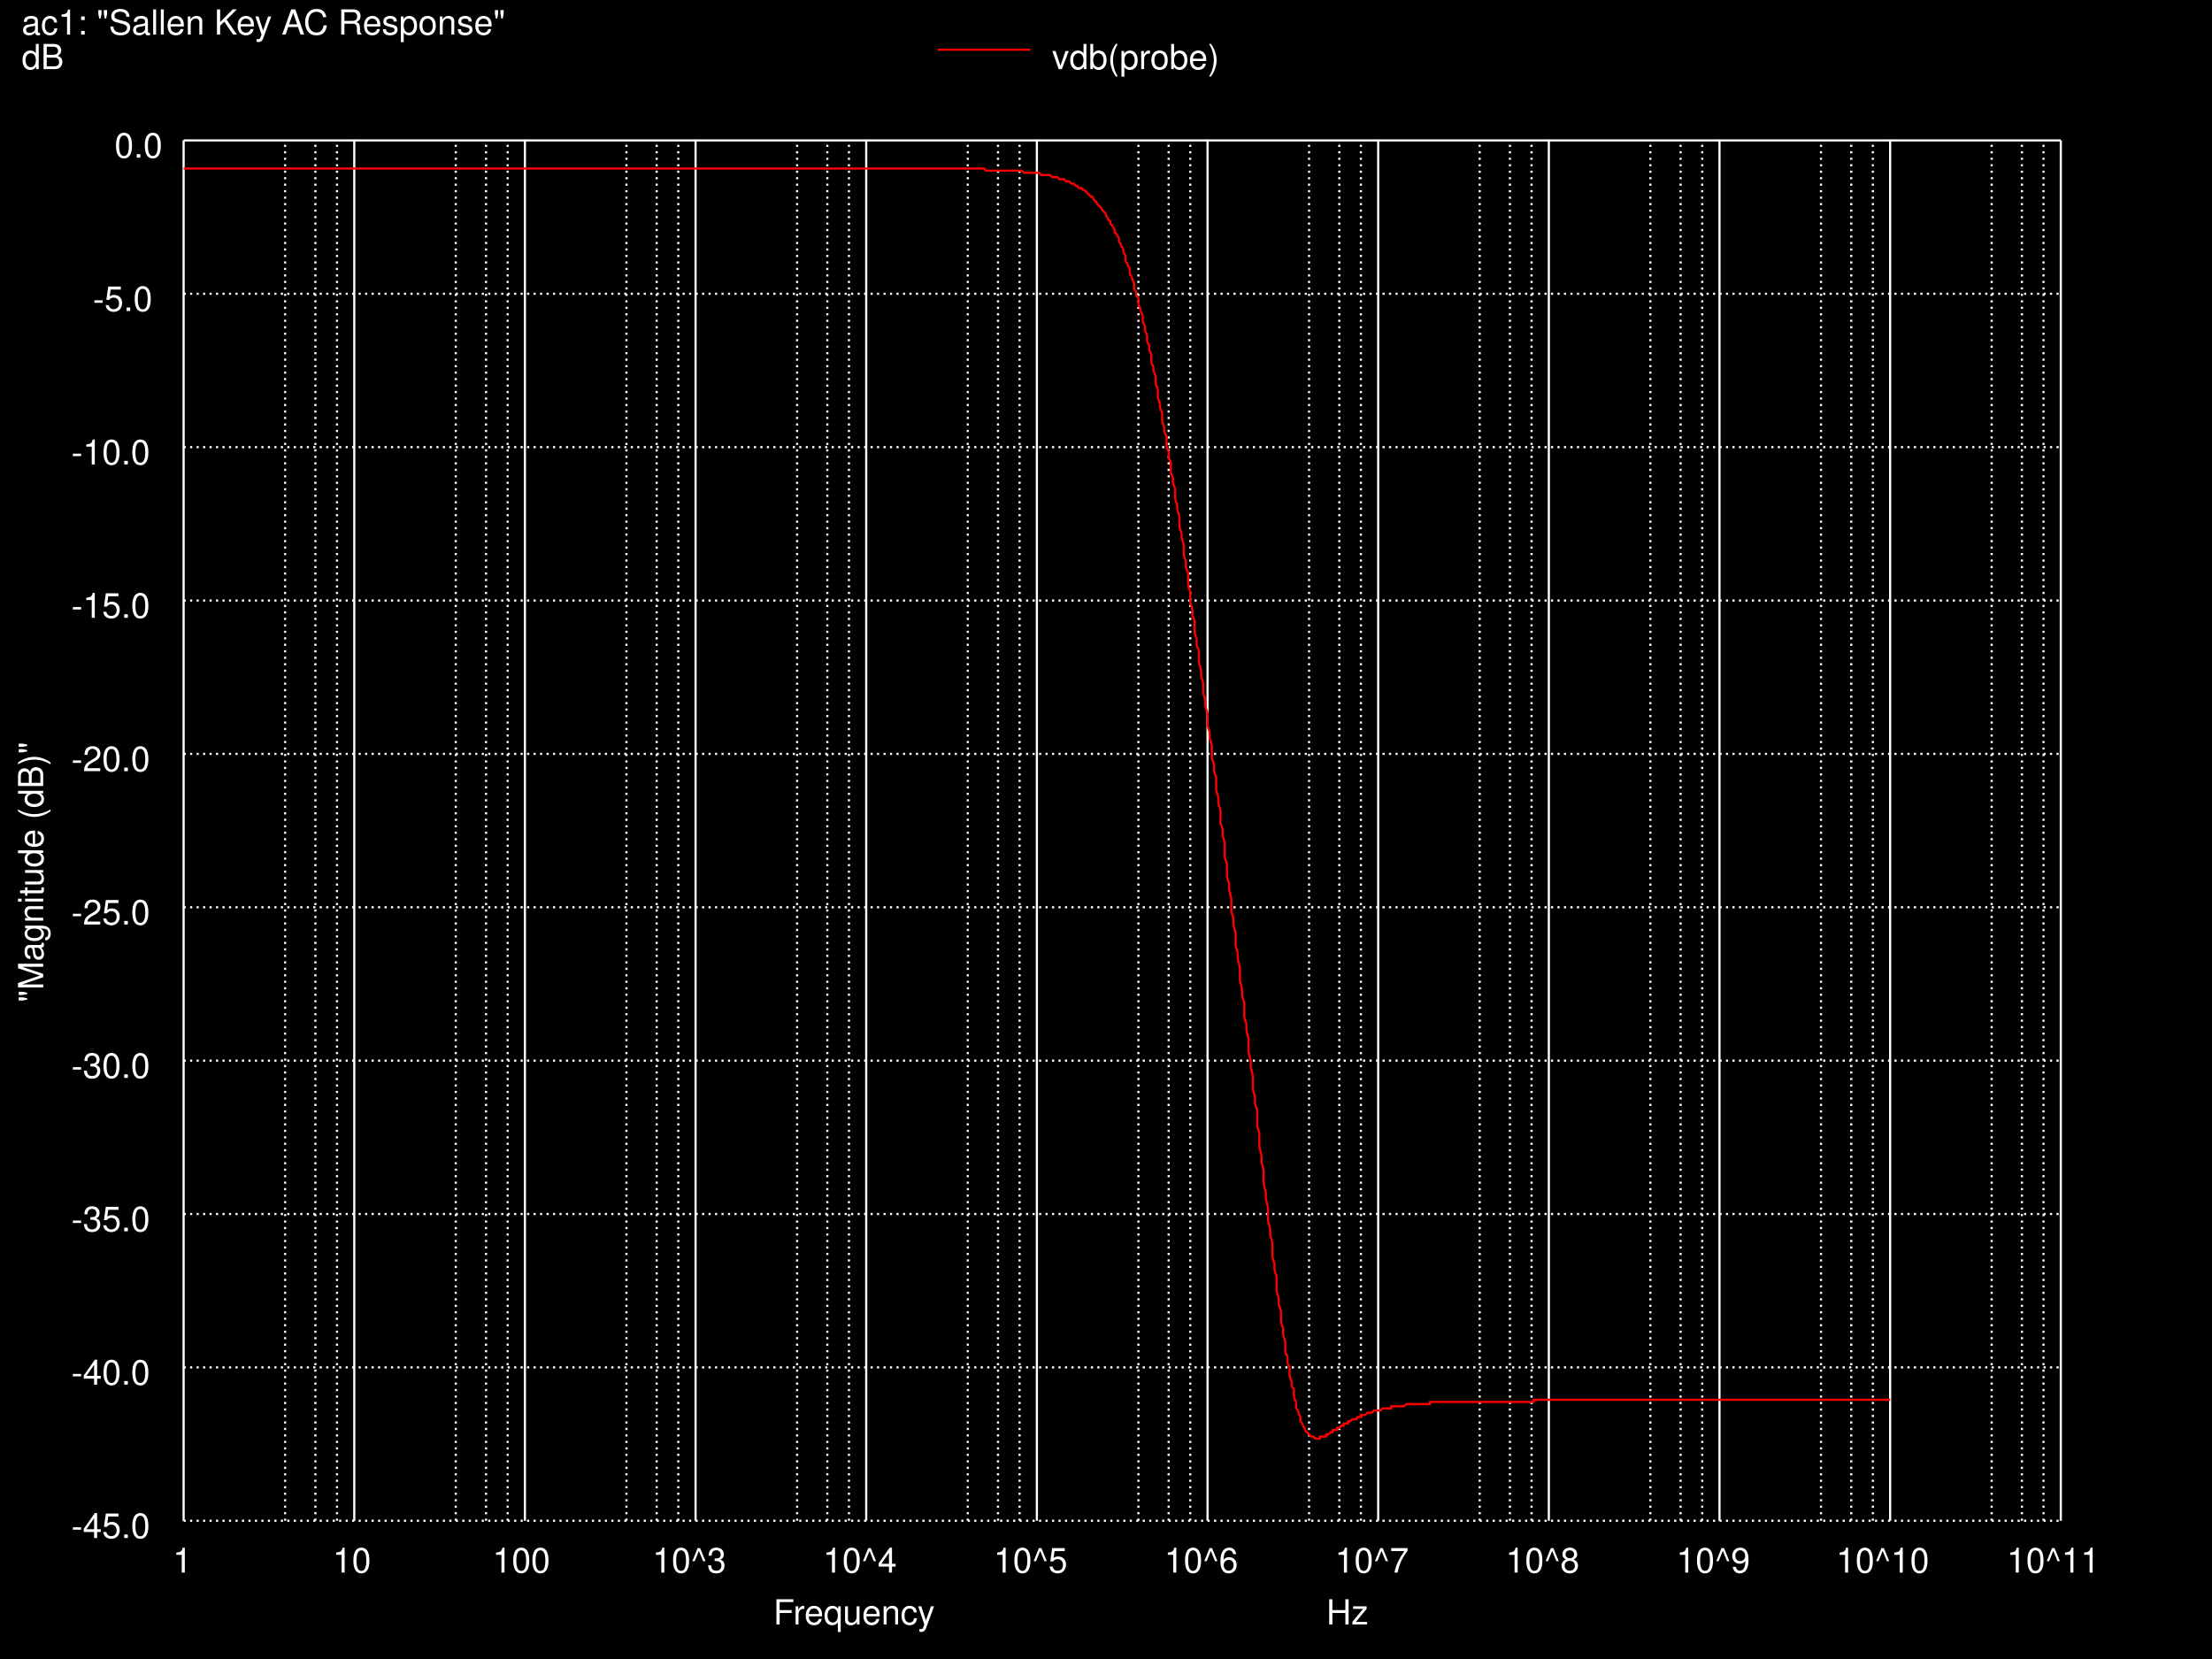
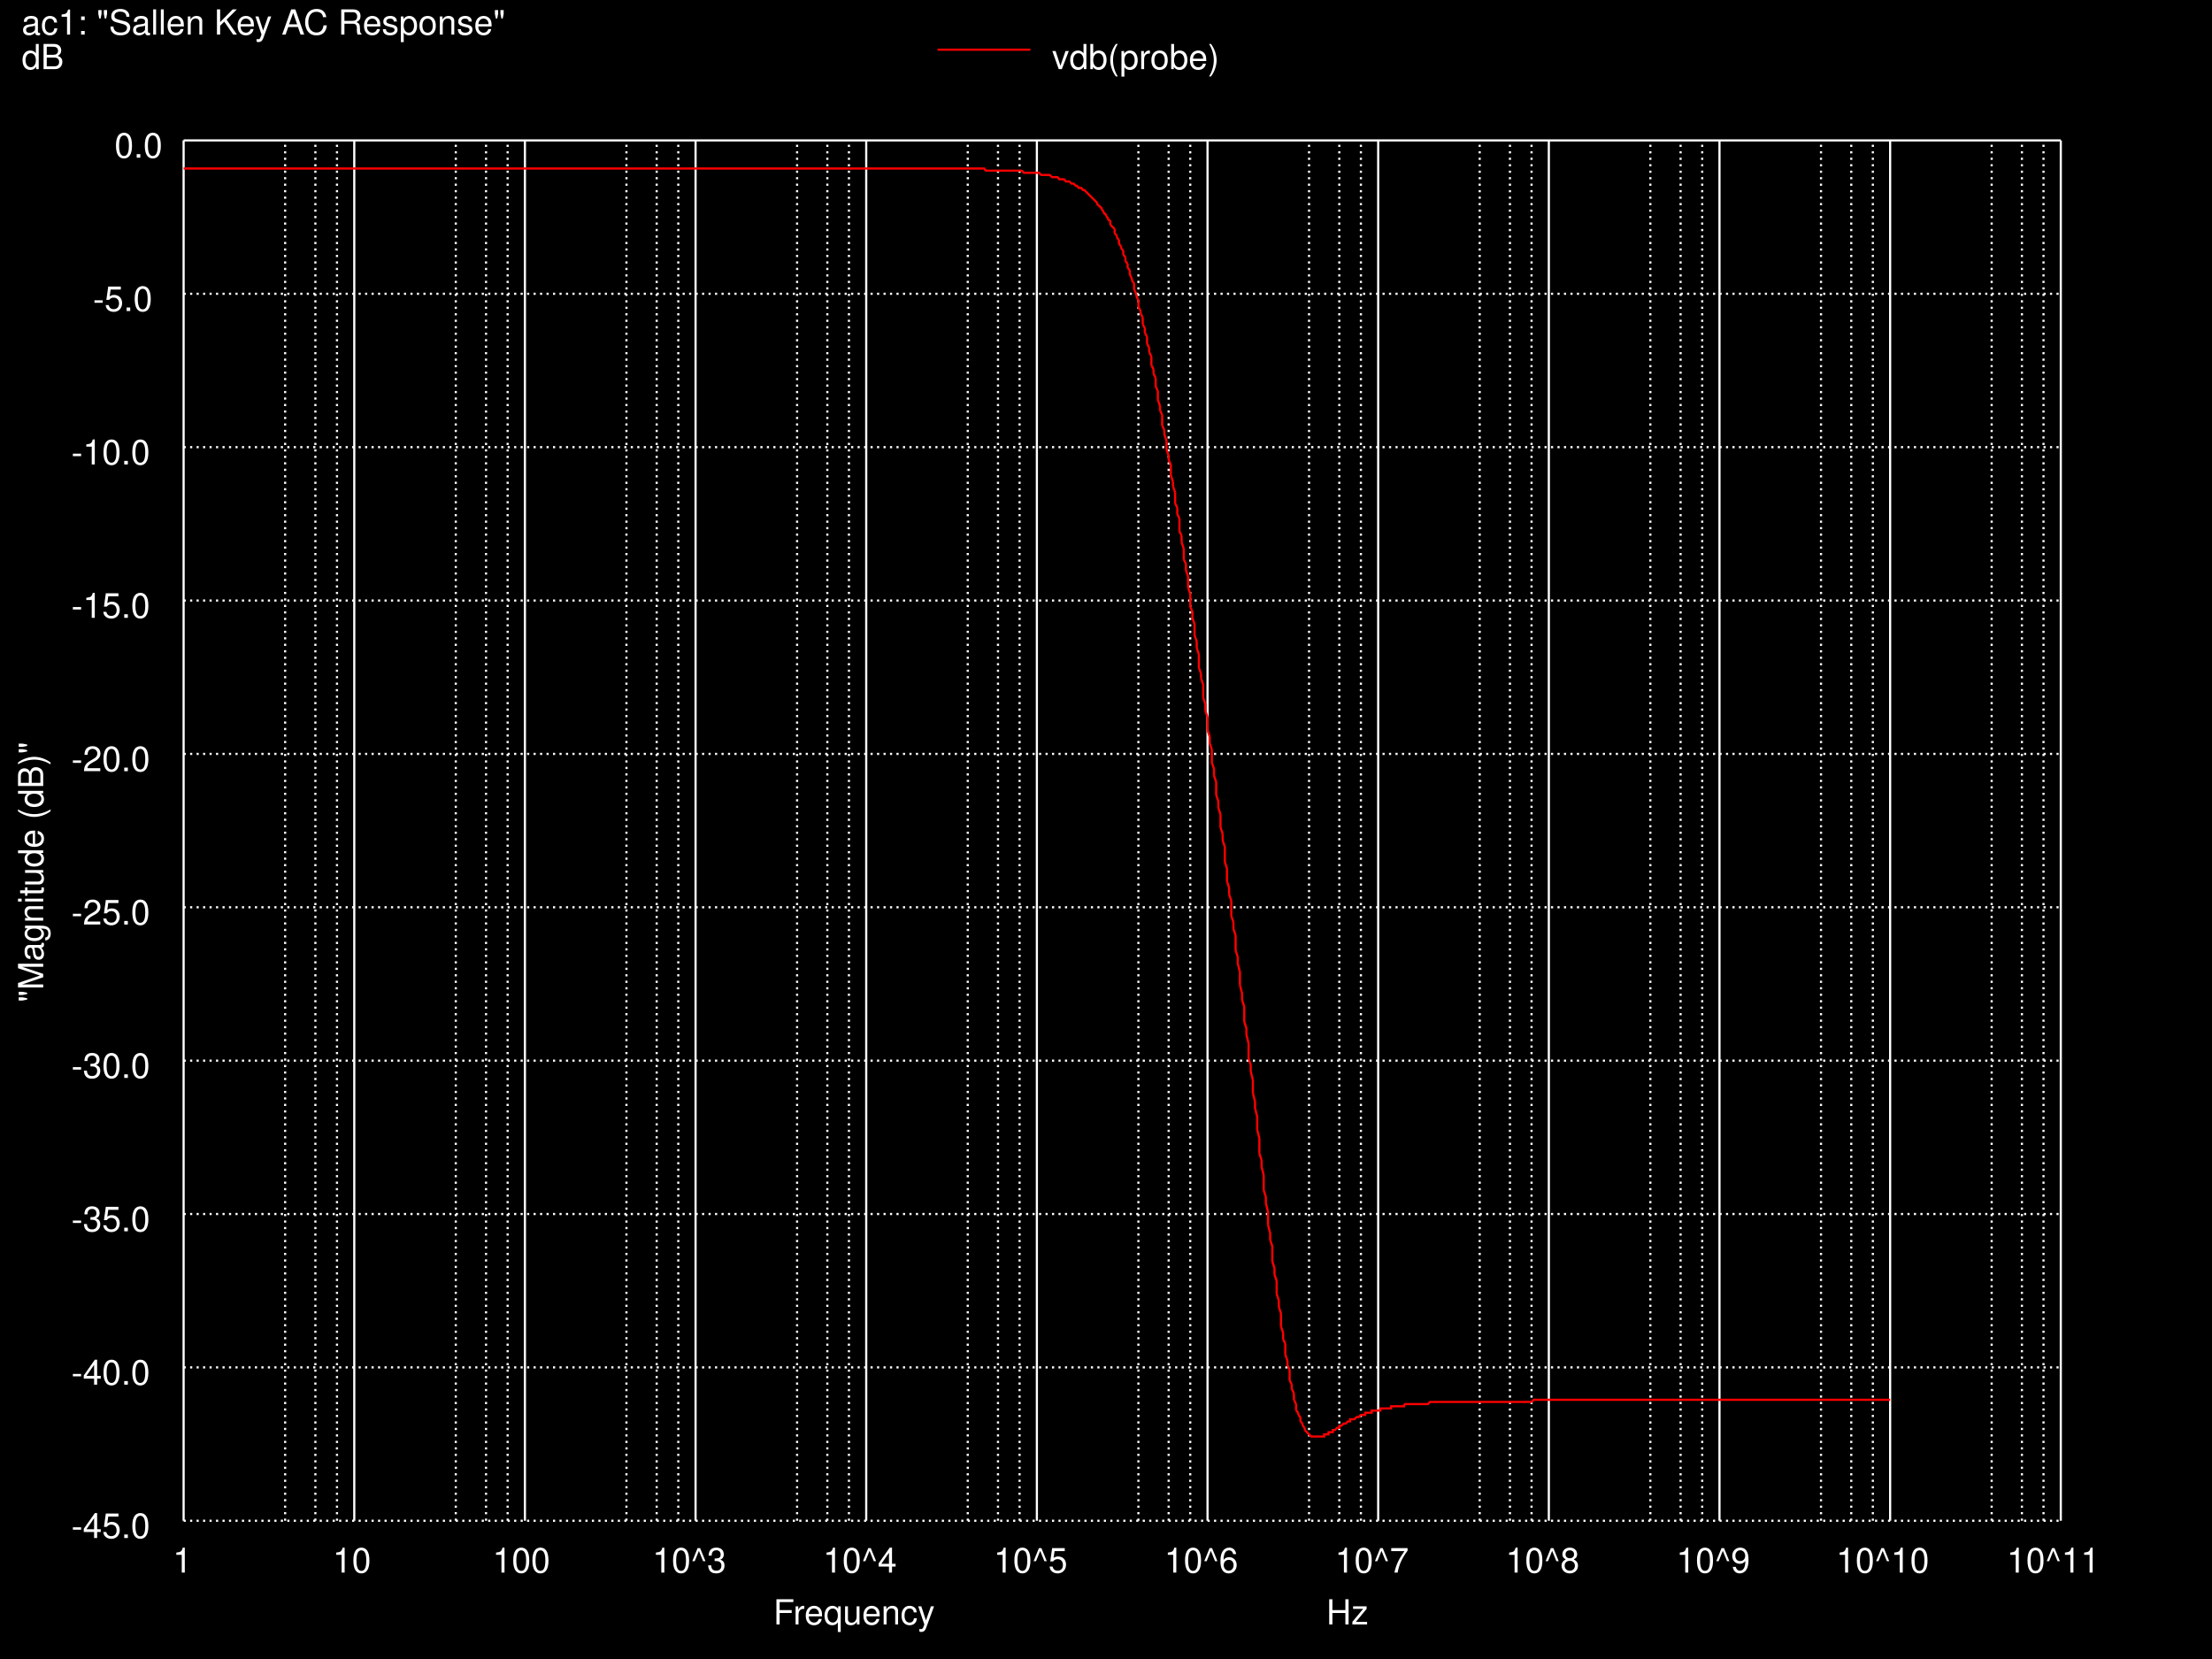
<svg xmlns="http://www.w3.org/2000/svg" version="1.1" width="100%" height="100%" viewBox="0 0 1024 768" style="fill: none; font-family: Helvetica;  font: Helvetica; ">
  <rect x="0" y="0" width="1024" height="768" fill="black" stroke="none" />
  <text stroke="none" fill="white" font-size="16" x="358" y="752">
Frequency
</text>
  <text transform="rotate(-90, 20, 464)" stroke="none" fill="white" font-size="16" x="20" y="464">
"Magnitude (dB)"
</text>
  <text stroke="none" fill="white" font-size="16" x="10" y="16">
ac1: "Sallen Key AC Response"
</text>
  <path stroke="white" d="M85 704l0 -639" />
  <text stroke="none" fill="white" font-size="16" x="80" y="728">
1
</text>
  <path stroke="white" stroke-dasharray="1,2" d="M132 704l0 -639M146 704l0 -639M156 704l0 -639" />
  <path stroke="white" d="M164 704l0 -639" />
  <text stroke="none" fill="white" font-size="16" x="154" y="728">
10
</text>
  <path stroke="white" stroke-dasharray="1,2" d="M211 704l0 -639M225 704l0 -639M235 704l0 -639" />
  <path stroke="white" d="M243 704l0 -639" />
  <text stroke="none" fill="white" font-size="16" x="228" y="728">
100
</text>
  <path stroke="white" stroke-dasharray="1,2" d="M290 704l0 -639M304 704l0 -639M314 704l0 -639" />
  <path stroke="white" d="M322 704l0 -639" />
  <text stroke="none" fill="white" font-size="16" x="302" y="728">
10^3
</text>
  <path stroke="white" stroke-dasharray="1,2" d="M369 704l0 -639M383 704l0 -639M393 704l0 -639" />
  <path stroke="white" d="M401 704l0 -639" />
  <text stroke="none" fill="white" font-size="16" x="381" y="728">
10^4
</text>
  <path stroke="white" stroke-dasharray="1,2" d="M448 704l0 -639M462 704l0 -639M472 704l0 -639" />
  <path stroke="white" d="M480 704l0 -639" />
  <text stroke="none" fill="white" font-size="16" x="460" y="728">
10^5
</text>
  <path stroke="white" stroke-dasharray="1,2" d="M527 704l0 -639M541 704l0 -639M551 704l0 -639" />
  <path stroke="white" d="M559 704l0 -639" />
  <text stroke="none" fill="white" font-size="16" x="539" y="728">
10^6
</text>
  <path stroke="white" stroke-dasharray="1,2" d="M606 704l0 -639M620 704l0 -639M630 704l0 -639" />
  <path stroke="white" d="M638 704l0 -639" />
  <text stroke="none" fill="white" font-size="16" x="618" y="728">
10^7
</text>
  <path stroke="white" stroke-dasharray="1,2" d="M685 704l0 -639M699 704l0 -639M709 704l0 -639" />
  <path stroke="white" d="M717 704l0 -639" />
  <text stroke="none" fill="white" font-size="16" x="697" y="728">
10^8
</text>
  <path stroke="white" stroke-dasharray="1,2" d="M764 704l0 -639M778 704l0 -639M788 704l0 -639" />
  <path stroke="white" d="M796 704l0 -639" />
  <text stroke="none" fill="white" font-size="16" x="776" y="728">
10^9
</text>
  <path stroke="white" stroke-dasharray="1,2" d="M843 704l0 -639M857 704l0 -639M867 704l0 -639" />
  <path stroke="white" d="M875 704l0 -639" />
  <text stroke="none" fill="white" font-size="16" x="850" y="728">
10^10
</text>
  <path stroke="white" stroke-dasharray="1,2" d="M922 704l0 -639M936 704l0 -639M946 704l0 -639" />
  <path stroke="white" d="M954 704l0 -639" />
  <text stroke="none" fill="white" font-size="16" x="929" y="728">
10^11
</text>
  <text stroke="none" fill="white" font-size="16" x="614" y="752">
Hz
</text>
  <path stroke="white" stroke-dasharray="1,2" d="M85 704l869 0" />
  <text stroke="none" fill="white" font-size="16" x="33" y="712">
-45.0
</text>
  <path stroke="white" stroke-dasharray="1,2" d="M85 633l869 0" />
  <text stroke="none" fill="white" font-size="16" x="33" y="641">
-40.0
</text>
  <path stroke="white" stroke-dasharray="1,2" d="M85 562l869 0" />
  <text stroke="none" fill="white" font-size="16" x="33" y="570">
-35.0
</text>
  <path stroke="white" stroke-dasharray="1,2" d="M85 491l869 0" />
  <text stroke="none" fill="white" font-size="16" x="33" y="499">
-30.0
</text>
  <path stroke="white" stroke-dasharray="1,2" d="M85 420l869 0" />
  <text stroke="none" fill="white" font-size="16" x="33" y="428">
-25.0
</text>
  <path stroke="white" stroke-dasharray="1,2" d="M85 349l869 0" />
  <text stroke="none" fill="white" font-size="16" x="33" y="357">
-20.0
</text>
  <path stroke="white" stroke-dasharray="1,2" d="M85 278l869 0" />
  <text stroke="none" fill="white" font-size="16" x="33" y="286">
-15.0
</text>
  <path stroke="white" stroke-dasharray="1,2" d="M85 207l869 0" />
  <text stroke="none" fill="white" font-size="16" x="33" y="215">
-10.0
</text>
  <path stroke="white" stroke-dasharray="1,2" d="M85 136l869 0" />
  <text stroke="none" fill="white" font-size="16" x="43" y="144">
-5.0
</text>
  <path stroke="white" d="M85 65l869 0" />
  <text stroke="none" fill="white" font-size="16" x="53" y="73">
0.0
</text>
  <text stroke="none" fill="white" font-size="16" x="10" y="32">
dB
</text>
  <path stroke="red" d="M434 23l43 0" />
  <text stroke="none" fill="white" font-size="16" x="487" y="32">
vdb(probe)
</text>
-   <path stroke="red" d="M85 78l371 0M456 79l0 -1M456 79l17 0 1 1 7 0 1 1 4 0 1 1 3 0M490 83l0 -1M490 83l3 0M493 84l0 -1M493 84l2 0 1 1 1 0 1 1 1 0M499 87l0 -1M499 87l2 0M501 88l0 -1M501 88l1 0 3 3 1 0M506 92l0 -1M506 92l2 2M508 95l0 -1M508 95l1 0" />
-   <path stroke="red" d="M509 96l0 -1M509 96l1 0M510 97l0 -1M510 97l2 2M512 100l0 -1M512 100l1 1M513 102l0 -1M513 102l1 0M514 104l0 -2M514 104l1 0M515 105l0 -1M515 105l1 1M516 108l0 -2M516 108l1 0M517 109l0 -1M517 109l1 1M518 112l0 -2M518 112l1 1" />
-   <path stroke="red" d="M519 114l0 -1M519 114l1 1M520 117l0 -2M520 117l1 1M521 121l0 -3M521 121l1 1M522 123l0 -1M522 123l1 1M523 127l0 -3M523 127l1 1M524 129l0 -1M524 129l1 2M525 134l0 -3M525 134l1 1M526 137l0 -2M526 137l1 1M527 141l0 -3M527 141l1 2" />
-   <path stroke="red" d="M528 144l0 -1M528 144l1 2M529 149l0 -3M529 149l1 2M530 153l0 -2M530 153l1 2M531 158l0 -3M531 158l1 2M532 162l0 -2M532 162l1 2M533 168l0 -4M533 168l1 2M534 172l0 -2M534 172l1 2M535 178l0 -4M535 178l1 2M536 184l0 -4M536 184l1 3" />
-   <path stroke="red" d="M537 189l0 -2M537 189l1 2M538 195l0 -4M538 195l1 3M539 200l0 -2M539 200l1 2M540 207l0 -5M540 207l1 2M541 212l0 -3M541 212l1 2M542 219l0 -5M542 219l1 2M543 224l0 -3M543 224l1 2M544 231l0 -5M544 231l1 3M545 236l0 -2M545 236l1 3" />
-   <path stroke="red" d="M546 244l0 -5M546 244l1 3M547 249l0 -2M547 249l1 3M548 257l0 -5M548 257l1 3M549 263l0 -3M549 263l1 2M550 271l0 -6M550 271l1 3M551 279l0 -5M551 279l1 3M552 285l0 -3M552 285l1 2M553 293l0 -6M553 293l1 3M554 299l0 -3M554 299l1 2" />
-   <path stroke="red" d="M555 307l0 -6M555 307l1 3M556 313l0 -3M556 313l1 3M557 321l0 -5M557 321l1 3M558 327l0 -3M558 327l1 3M559 336l0 -6M559 336l1 3M560 342l0 -3M560 342l1 3M561 351l0 -6M561 351l1 3M562 357l0 -3M562 357l1 3M563 366l0 -6M563 366l1 3" />
-   <path stroke="red" d="M564 372l0 -3M564 372l1 3M565 381l0 -6M565 381l1 3M566 387l0 -3M566 387l1 3M567 397l0 -7M567 397l1 3M568 406l0 -6M568 406l1 3M569 412l0 -3M569 412l1 4M570 422l0 -6M570 422l1 3M571 428l0 -3M571 428l1 4M572 438l0 -6M572 438l1 3" />
-   <path stroke="red" d="M573 444l0 -3M573 444l1 4M574 454l0 -6M574 454l1 4M575 461l0 -3M575 461l1 3M576 471l0 -7M576 471l1 3M577 477l0 -3M577 477l1 4M578 487l0 -6M578 487l1 4M579 494l0 -3M579 494l1 4M580 504l0 -6M580 504l1 4M581 511l0 -3M581 511l1 3" />
-   <path stroke="red" d="M582 521l0 -7M582 521l1 4M583 531l0 -6M583 531l1 4M584 538l0 -3M584 538l1 4M585 548l0 -6M585 548l1 4M586 555l0 -3M586 555l1 4M587 565l0 -6M587 565l1 4M588 572l0 -3M588 572l1 3M589 582l0 -7M589 582l1 3M590 588l0 -3M590 588l1 3" />
-   <path stroke="red" d="M591 598l0 -7M591 598l1 3M592 604l0 -3M592 604l1 3M593 612l0 -5M593 612l1 3M594 618l0 -3M594 618l1 3M595 626l0 -5M595 626l1 2M596 631l0 -3M596 631l1 2M597 637l0 -4M597 637l1 3M598 642l0 -2M598 642l1 1M599 647l0 -4M599 647l1 2" />
-   <path stroke="red" d="M600 652l0 -3M600 652l1 1M601 654l0 -1M601 654l1 2M602 658l0 -2M602 658l1 1M603 660l0 -1M603 660l1 1M604 662l0 -1M604 662l3 3 1 0 1 1 2 0 0 -1 3 0 0 -1 1 0 1 -1 1 0 0 -1 2 0 0 -1 1 0 1 -1 1 0 0 -1 2 0 0 -1 1 0 1 -1 2 0 0 -1" />
-   <path stroke="red" d="M628 656l2 0 0 -1 2 0 1 -1 2 0 1 -1 3 0 1 -1 4 0 0 -1 6 0 1 -1 11 0 0 -1 48 0 0 -1 165 0" />
+   <path stroke="red" d="M85 78l371 0M456 79l0 -1M456 79l17 0 1 1 7 0 1 1 4 0 1 1 3 0M490 83l0 -1M490 83l3 0M493 84l0 -1M493 84l2 0 1 1 1 0 1 1 1 0M499 87l0 -1M499 87l2 0M501 88l0 -1M501 88l1 0 6 6M508 95l0 -1M508 95l1 0M509 96l0 -1M509 96l1 0M510 97l0 -1" />
+   <path stroke="red" d="M510 97l1 1M511 99l0 -1M511 99l1 0M512 100l0 -1M512 100l1 1M513 102l0 -1M513 102l1 0M514 104l0 -2M514 104l2 2M516 108l0 -2M516 108l1 1M517 110l0 -1M517 110l1 1M518 113l0 -2M518 113l1 1M519 115l0 -1M519 115l1 1M520 118l0 -2" />
+   <path stroke="red" d="M520 118l1 1M521 121l0 -2M521 121l1 1M522 124l0 -2M522 124l1 1M523 127l0 -2M523 127l1 2M524 130l0 -1M524 130l1 1M525 134l0 -3M525 134l1 2M526 137l0 -1M526 137l1 2M527 142l0 -3M527 142l1 2M528 145l0 -1M528 145l1 2M529 150l0 -3" />
+   <path stroke="red" d="M529 150l1 2M530 154l0 -2M530 154l1 2M531 159l0 -3M531 159l1 2M532 163l0 -2M532 163l1 2M533 169l0 -4M533 169l1 2M534 173l0 -2M534 173l1 2M535 179l0 -4M535 179l1 2M536 185l0 -4M536 185l1 3M537 190l0 -2M537 190l1 2M538 197l0 -5" />
+   <path stroke="red" d="M538 197l1 2M539 201l0 -2M539 201l1 3M540 208l0 -4M540 208l1 3M541 213l0 -2M541 213l1 2M542 220l0 -5M542 220l1 3M543 225l0 -2M543 225l1 3M544 233l0 -5M544 233l1 2M545 238l0 -3M545 238l1 2M546 246l0 -6M546 246l1 2M547 251l0 -3" />
+   <path stroke="red" d="M547 251l1 3M548 259l0 -5M548 259l1 2M549 264l0 -3M549 264l1 3M550 272l0 -5M550 272l1 3M551 281l0 -6M551 281l1 2M552 286l0 -3M552 286l1 3M553 294l0 -5M553 294l1 3M554 300l0 -3M554 300l1 3M555 309l0 -6M555 309l1 3M556 314l0 -2" />
+   <path stroke="red" d="M556 314l1 3M557 323l0 -6M557 323l1 3M558 329l0 -3M558 329l1 3M559 338l0 -6M559 338l1 3M560 344l0 -3M560 344l1 3M561 353l0 -6M561 353l1 3M562 359l0 -3M562 359l1 3M563 368l0 -6M563 368l1 3M564 374l0 -3M564 374l1 3M565 383l0 -6" />
+   <path stroke="red" d="M565 383l1 3M566 389l0 -3M566 389l1 3M567 399l0 -7M567 399l1 3M568 408l0 -6M568 408l1 3M569 414l0 -3M569 414l1 3M570 424l0 -7M570 424l1 3M571 430l0 -3M571 430l1 3M572 440l0 -7M572 440l1 3M573 446l0 -3M573 446l1 4M574 456l0 -6" />
+   <path stroke="red" d="M574 456l1 4M575 463l0 -3M575 463l1 3M576 473l0 -7M576 473l1 3M577 479l0 -3M577 479l1 4M578 490l0 -7M578 490l1 3M579 496l0 -3M579 496l1 4M580 506l0 -6M580 506l1 4M581 513l0 -3M581 513l1 4M582 523l0 -6M582 523l1 4M583 534l0 -7" />
+   <path stroke="red" d="M583 534l1 3M584 540l0 -3M584 540l1 4M585 551l0 -7M585 551l1 3M586 557l0 -3M586 557l1 4M587 567l0 -6M587 567l1 4M588 574l0 -3M588 574l1 3M589 584l0 -7M589 584l1 3M590 590l0 -3M590 590l1 3M591 599l0 -6M591 599l1 3M592 605l0 -3" />
+   <path stroke="red" d="M592 605l1 3M593 614l0 -6M593 614l1 3M594 620l0 -3M594 620l1 2M595 627l0 -5M595 627l1 3M596 632l0 -2M596 632l1 2M597 639l0 -5M597 639l1 2M598 643l0 -2M598 643l1 2M599 648l0 -3M599 648l1 2M600 653l0 -3M600 653l1 1M601 655l0 -1" />
+   <path stroke="red" d="M601 655l1 1M602 658l0 -2M602 658l1 1M603 660l0 -1M603 660l1 1M604 662l0 -1M604 662l3 3 6 0 0 -1 2 0 0 -1 2 0 0 -1 1 0 1 -1 1 0 0 -1 1 0 1 -1 1 0 1 -1 1 0 0 -1 2 0 1 -1 1 0 1 -1 2 0 0 -1 3 0 0 -1 4 0 0 -1 5 0 0 -1 6 0 0 -1" />
+   <path stroke="red" d="M650 650l11 0 1 -1 47 0 1 -1 165 0" />
</svg>
